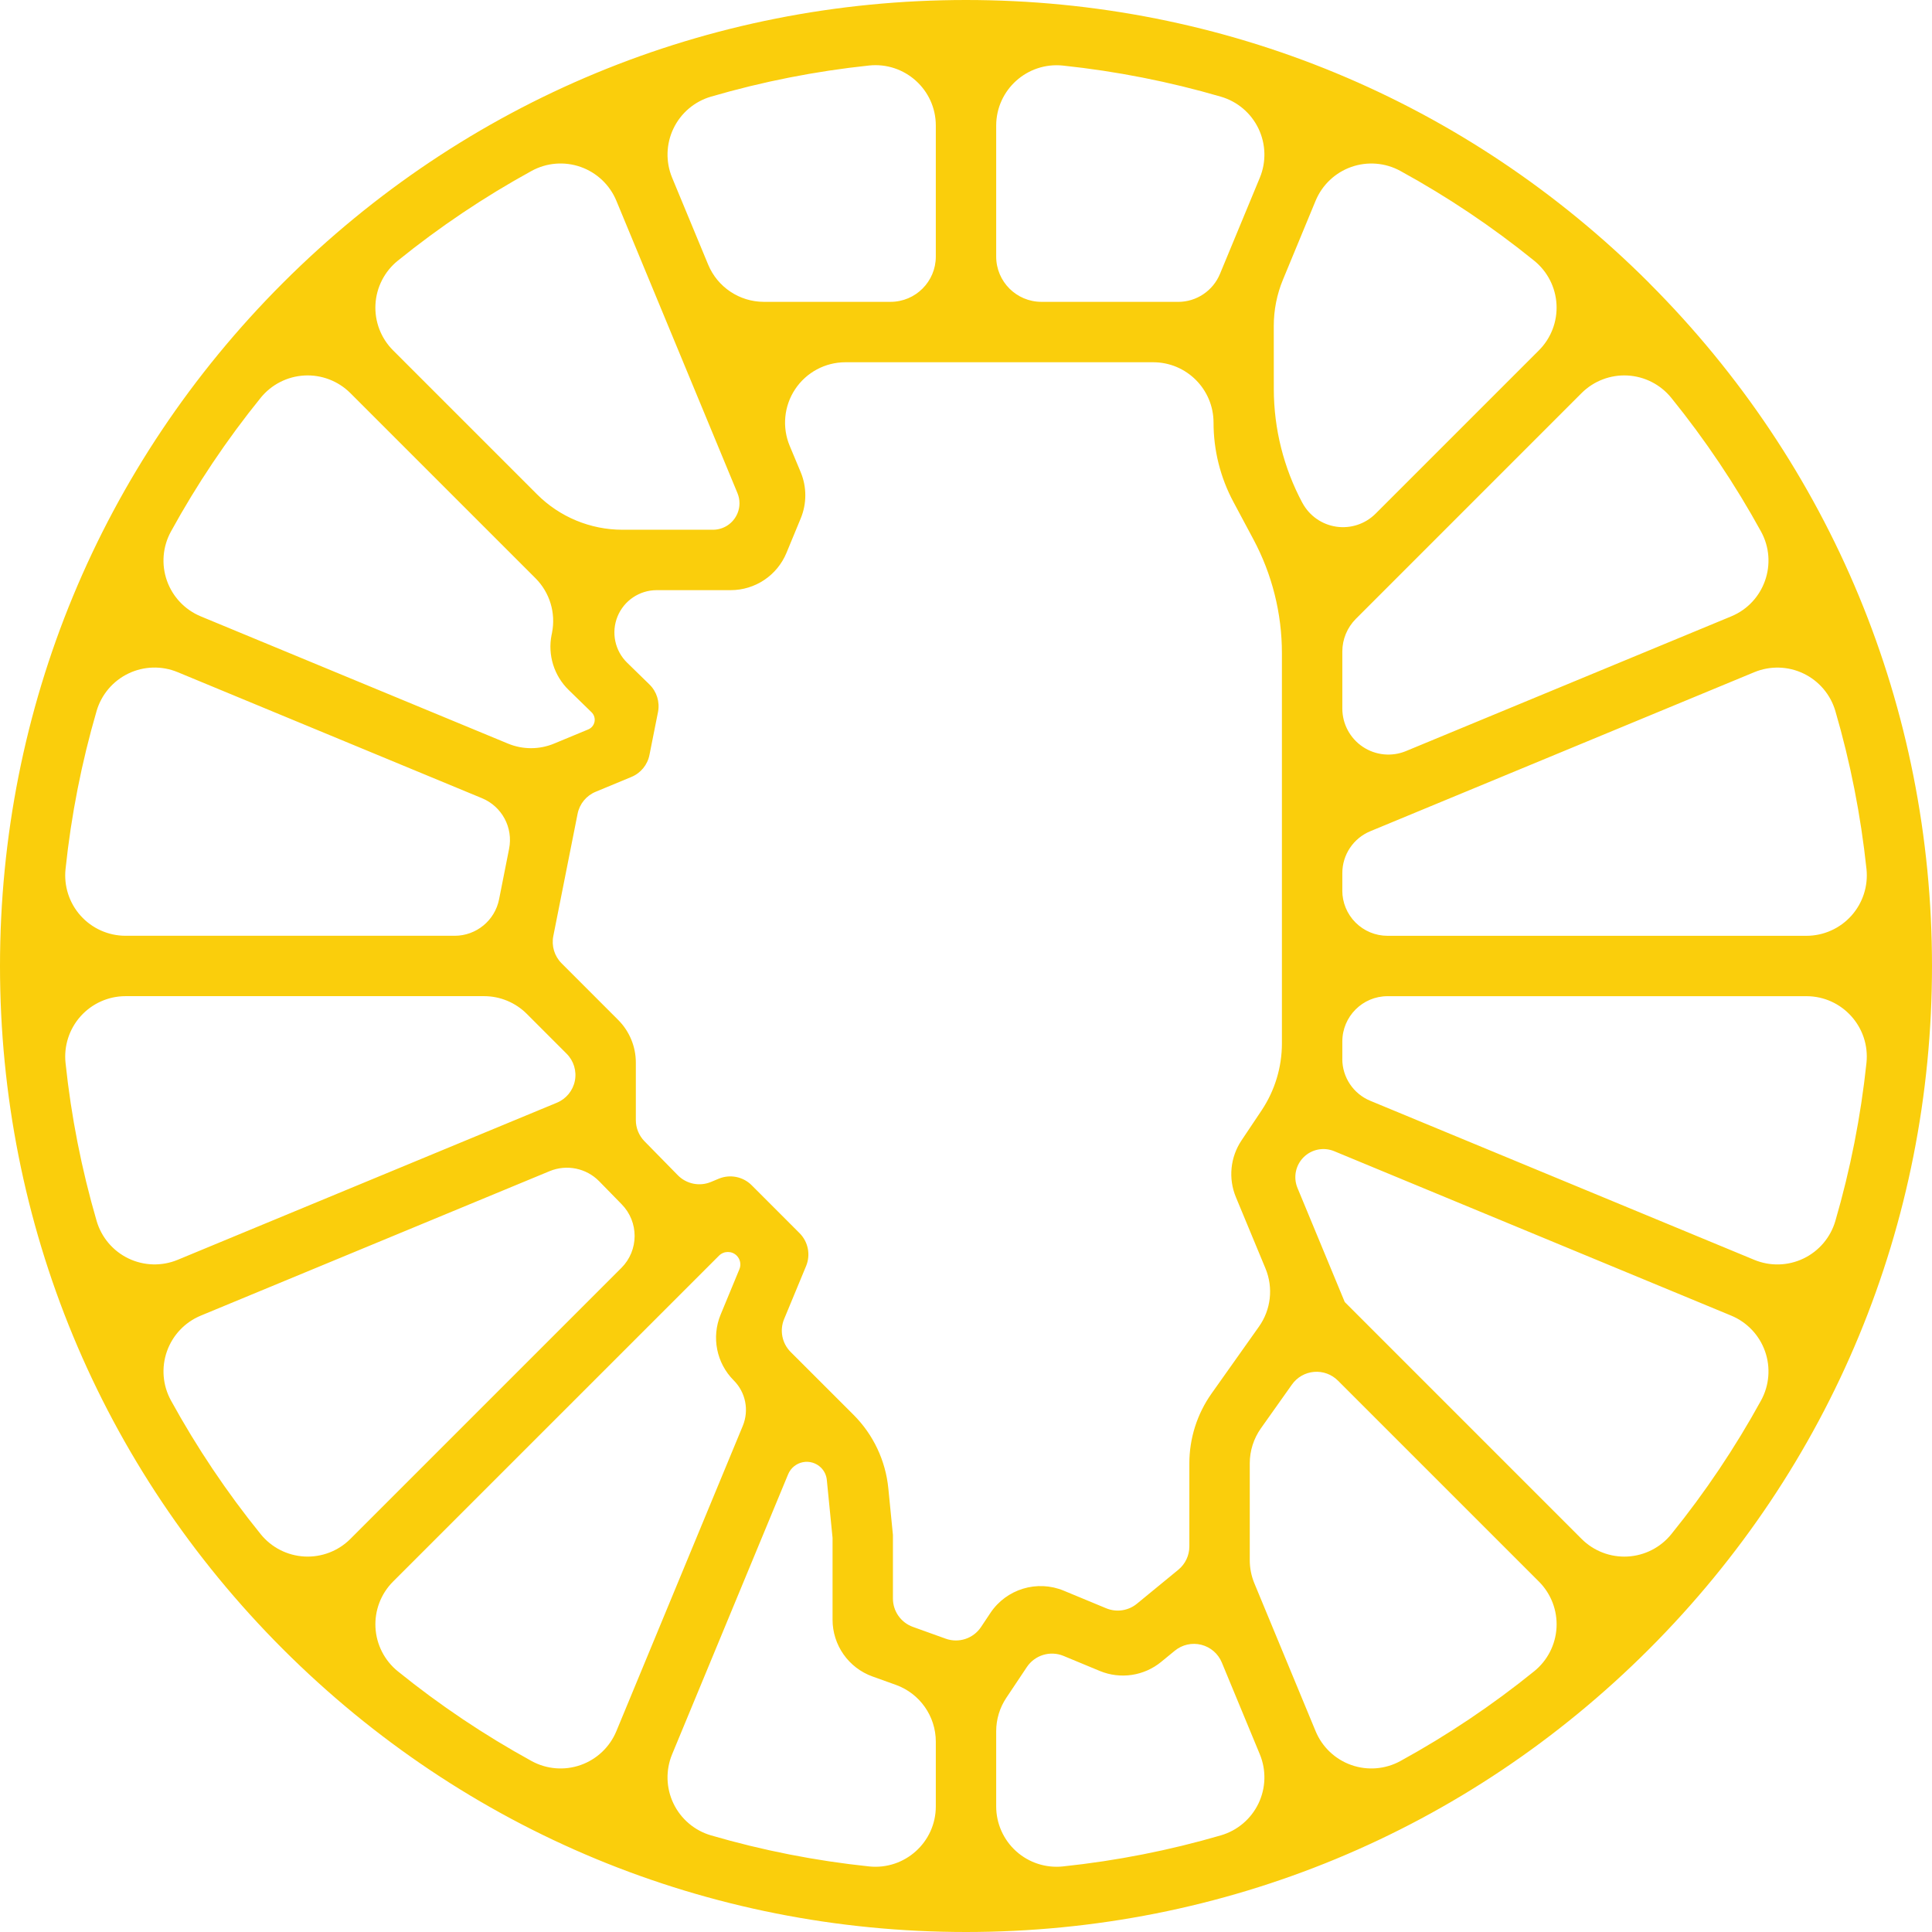
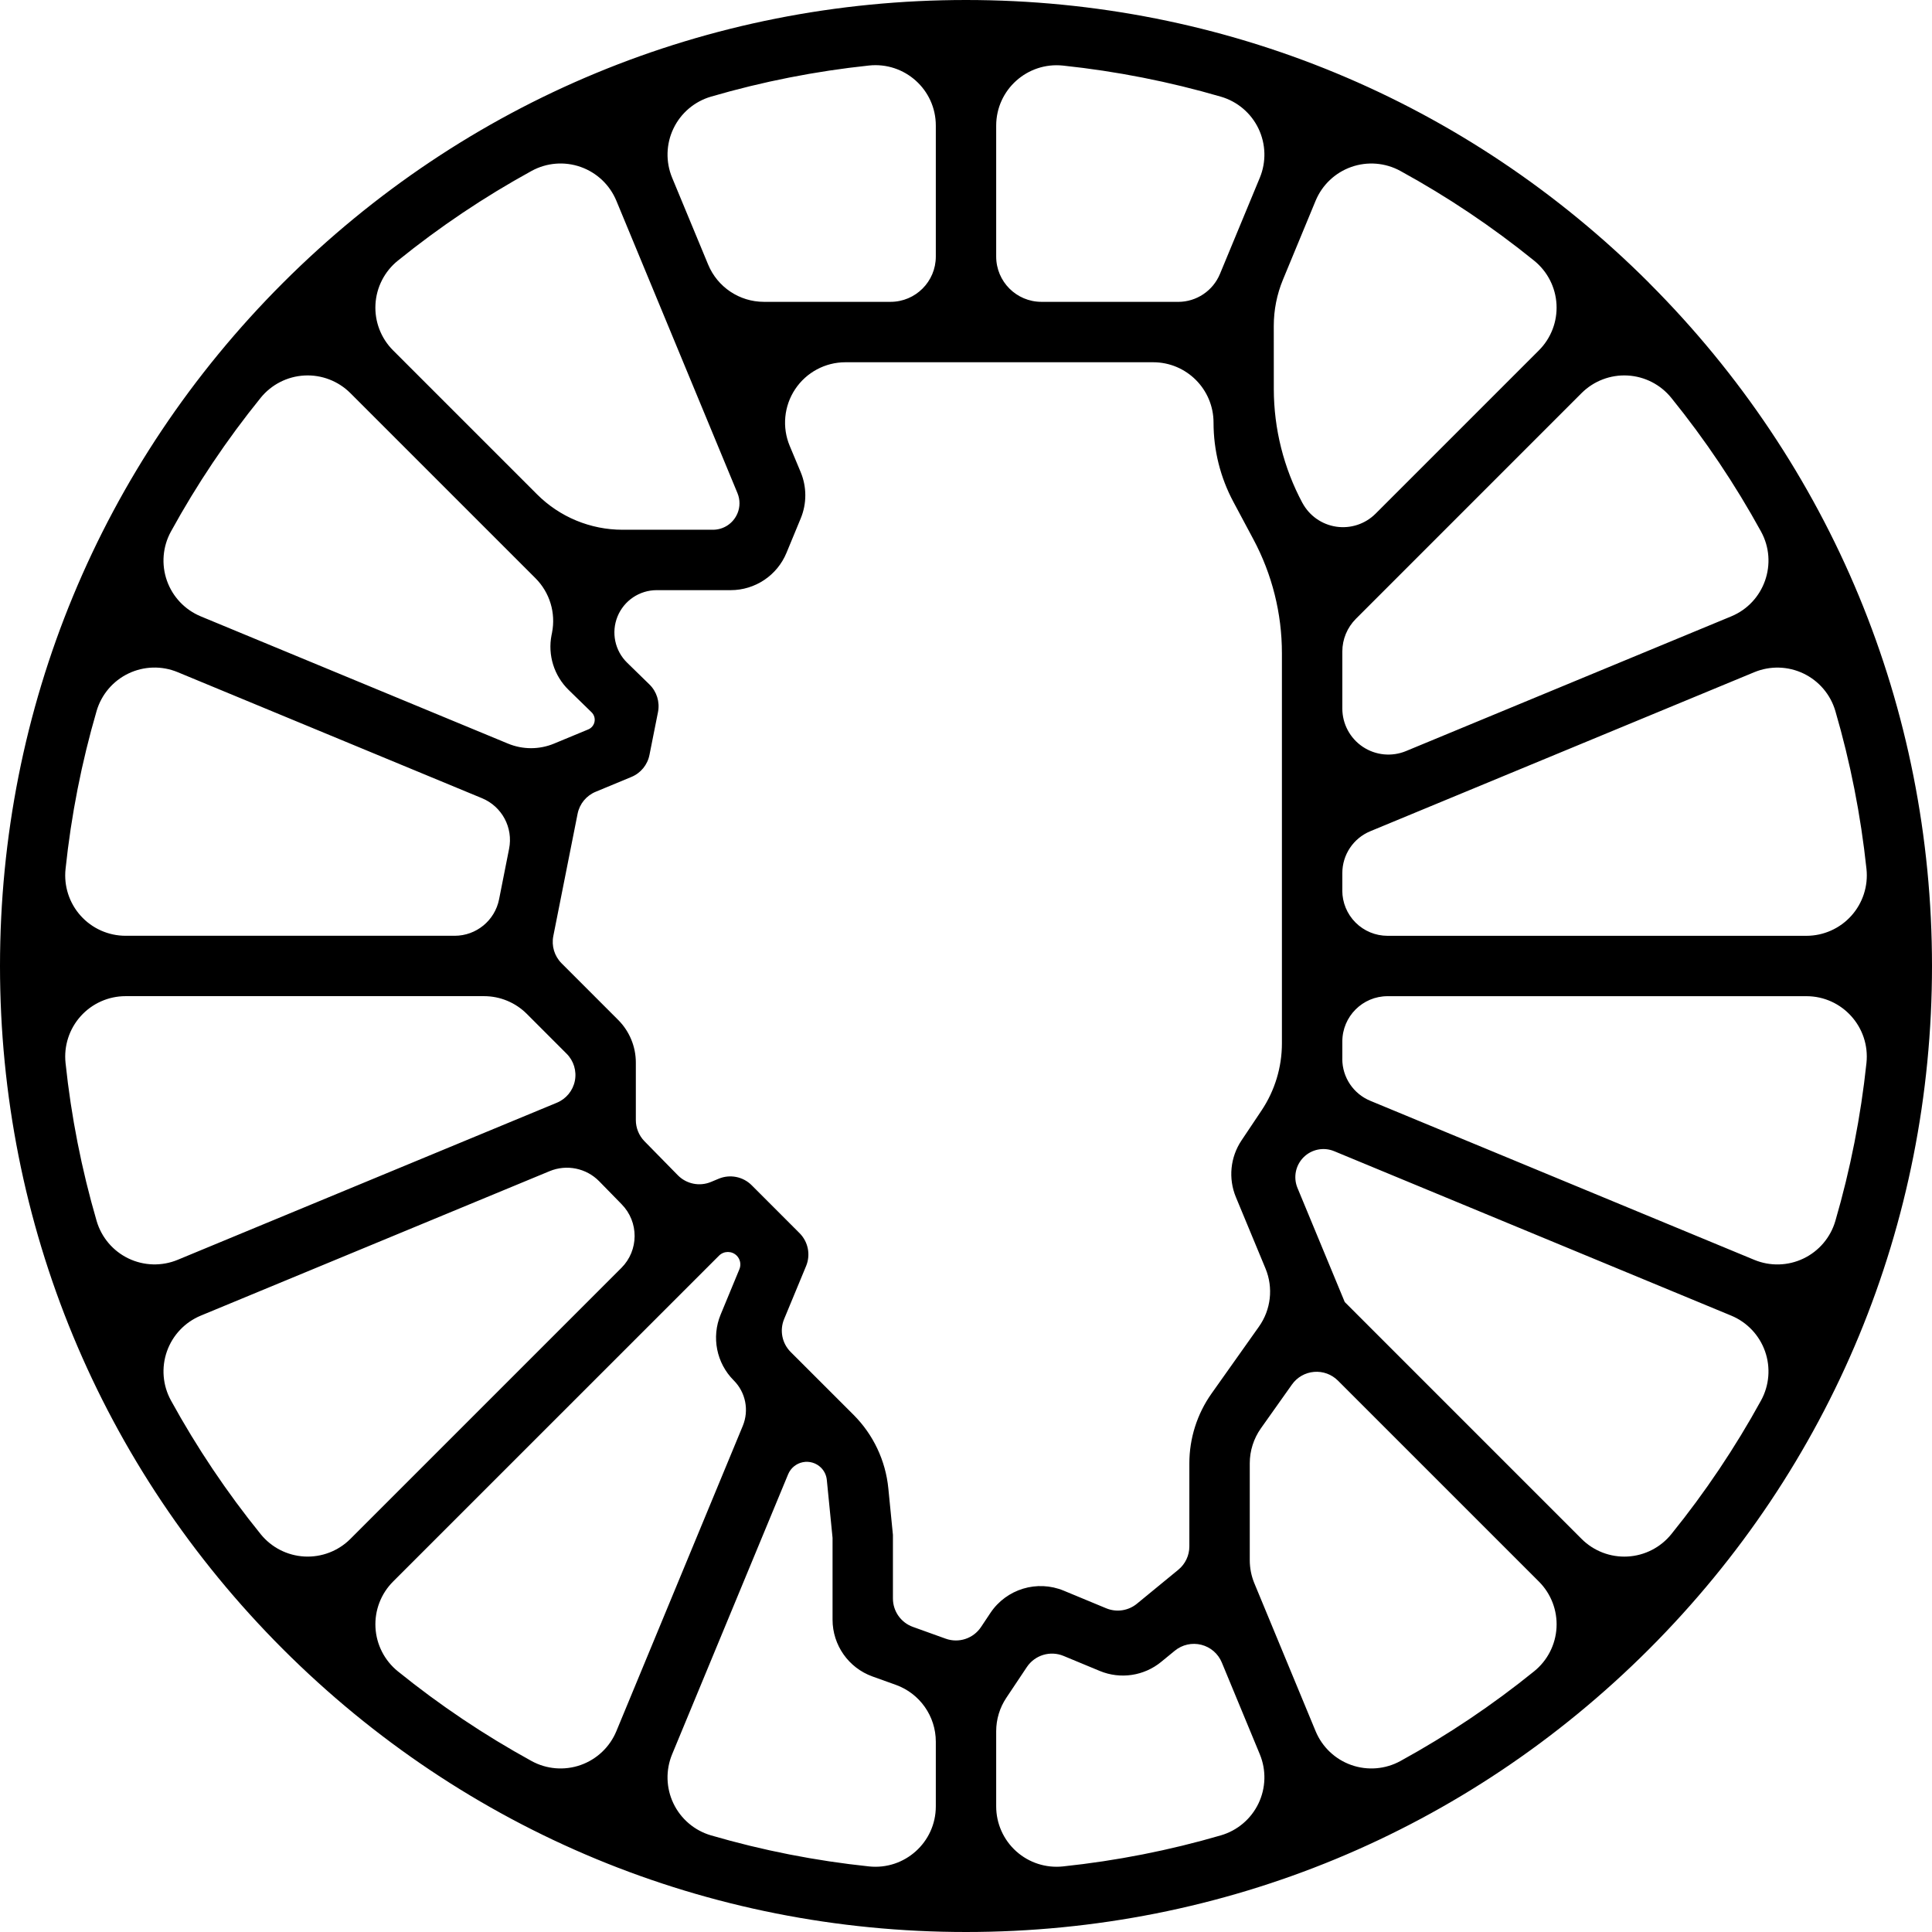
<svg xmlns="http://www.w3.org/2000/svg" width="56" height="56" viewBox="0 0 56 56">
-   <path fill="#FACE0C" d="M5.82 38.134l10.11-4.187a1.31 1.31 0 0 1 1.438.293l.65.665a1.31 1.31 0 0 1-.007 1.846l-7.856 7.856a1.751 1.751 0 0 1-2.6-.14 26.218 26.218 0 0 1-2.6-3.874 1.75 1.75 0 0 1 .865-2.459zm44.36-20.268l-9.426 3.904a1.335 1.335 0 0 1-1.846-1.233v-1.654c0-.354.142-.694.392-.945l6.544-6.545a1.752 1.752 0 0 1 2.6.14 26.178 26.178 0 0 1 2.601 3.875c.5.913.097 2.06-.865 2.458zm-11.272 7.947v-.507c0-.531.32-1.009.81-1.212l11.131-4.61a1.75 1.75 0 0 1 2.35 1.126c.434 1.486.736 3.017.902 4.579a1.752 1.752 0 0 1-1.74 1.936H40.22a1.312 1.312 0 0 1-1.313-1.313zm0 4.881v-.506c0-.725.588-1.313 1.312-1.313h12.14c1.04 0 1.85.903 1.74 1.937a26.254 26.254 0 0 1-.902 4.58 1.75 1.75 0 0 1-2.35 1.125l-11.13-4.61a1.313 1.313 0 0 1-.811-1.213zm.07 7.046l-1.37-3.307a.815.815 0 0 1 1.065-1.065l11.507 4.766a1.751 1.751 0 0 1 .865 2.459 26.224 26.224 0 0 1-2.6 3.874 1.751 1.751 0 0 1-2.601.14l-6.866-6.867zm-2.753 7.483v-2.808c0-.362.113-.717.322-1.013l.901-1.271a.875.875 0 0 1 1.333-.113l5.826 5.826a1.75 1.75 0 0 1-.14 2.6 26.14 26.14 0 0 1-3.875 2.6 1.75 1.75 0 0 1-2.458-.864l-1.776-4.288a1.753 1.753 0 0 1-.133-.67zM29.17 49.21l.594-.89a.876.876 0 0 1 1.062-.323l1.053.437a1.75 1.75 0 0 0 1.78-.265l.393-.322a.874.874 0 0 1 1.363.342l1.101 2.659a1.75 1.75 0 0 1-1.126 2.35 26.097 26.097 0 0 1-4.578.901 1.75 1.75 0 0 1-1.937-1.74v-2.177c0-.346.102-.684.295-.972zm-5.372-6.668a.58.58 0 0 1 .168.357l.166 1.676v2.371a1.75 1.75 0 0 0 1.156 1.647l.68.244c.693.25 1.157.908 1.157 1.647v1.875c0 1.04-.903 1.85-1.937 1.74a26.091 26.091 0 0 1-4.58-.9 1.751 1.751 0 0 1-1.126-2.351l3.363-8.117a.585.585 0 0 1 .953-.189zm-2.444-6.147c.103.103.134.26.078.394l-.544 1.315a1.75 1.75 0 0 0 .379 1.907c.347.346.45.868.262 1.321l-3.663 8.846a1.75 1.75 0 0 1-2.459.866 26.232 26.232 0 0 1-3.875-2.6 1.752 1.752 0 0 1-.139-2.601l9.449-9.448a.363.363 0 0 1 .512 0zm-6.085-7.008l1.155 1.156a.87.87 0 0 1-.283 1.42l-10.99 4.553a1.75 1.75 0 0 1-2.35-1.126 26.091 26.091 0 0 1-.901-4.579 1.751 1.751 0 0 1 1.74-1.937h10.391c.464 0 .91.185 1.238.513zm-.513-4.783l-.29 1.463a1.313 1.313 0 0 1-1.288 1.057H3.64a1.75 1.75 0 0 1-1.74-1.936c.164-1.562.467-3.093.9-4.58a1.75 1.75 0 0 1 2.35-1.125l8.82 3.653c.58.24.909.854.786 1.468zm1.246-6.268l-.015.071a1.75 1.75 0 0 0 .496 1.592l.663.646a.303.303 0 0 1-.096.498l-.989.41c-.427.178-.91.178-1.338 0L5.82 17.866a1.75 1.75 0 0 1-.866-2.458 26.173 26.173 0 0 1 2.6-3.875 1.752 1.752 0 0 1 2.6-.14l5.368 5.368a1.75 1.75 0 0 1 .479 1.576zm5.373-3.455a.767.767 0 0 1-.708.474h-2.625a3.5 3.5 0 0 1-2.474-1.025l-4.175-4.175a1.75 1.75 0 0 1 .139-2.6 26.164 26.164 0 0 1 3.875-2.6 1.75 1.75 0 0 1 2.459.865l3.51 8.474a.767.767 0 0 1 0 .587zm4.438-6.132h-3.671a1.75 1.75 0 0 1-1.616-1.08l-1.044-2.518a1.75 1.75 0 0 1 1.127-2.35 26.173 26.173 0 0 1 4.579-.902c1.034-.11 1.937.7 1.937 1.74v3.797c0 .726-.588 1.313-1.313 1.313zm8.336 0h-3.962a1.312 1.312 0 0 1-1.312-1.313V3.642c0-1.04.902-1.85 1.937-1.741a26.18 26.18 0 0 1 4.578.902 1.75 1.75 0 0 1 1.126 2.35L35.361 7.94c-.203.49-.681.81-1.212.81zm3.601 5.827a7.016 7.016 0 0 1-.828-3.295l-.001-1.834c0-.46.09-.917.267-1.343l.945-2.284a1.75 1.75 0 0 1 2.458-.865 26.073 26.073 0 0 1 3.876 2.6 1.75 1.75 0 0 1 .139 2.6l-4.735 4.735a1.335 1.335 0 0 1-2.12-.314zM19.647 34.065l-.967-.986a.878.878 0 0 1-.25-.614v-1.667c0-.463-.185-.909-.514-1.237l-1.638-1.639a.876.876 0 0 1-.24-.79l.704-3.545a.873.873 0 0 1 .524-.637l1.036-.43a.873.873 0 0 0 .523-.638l.248-1.245a.88.88 0 0 0-.248-.797l-.644-.628a1.226 1.226 0 0 1 .855-2.106h2.143a1.75 1.75 0 0 0 1.617-1.08l.413-.999a1.75 1.75 0 0 0-.002-1.345l-.316-.756a1.75 1.75 0 0 1 1.614-2.426h8.92c.966 0 1.75.783 1.75 1.75 0 .802.197 1.59.576 2.298l.578 1.082a7 7 0 0 1 .828 3.302v11.31a3.5 3.5 0 0 1-.59 1.945l-.582.87a1.75 1.75 0 0 0-.162 1.643l.859 2.07a1.753 1.753 0 0 1-.19 1.682l-1.374 1.939a3.506 3.506 0 0 0-.644 2.024v2.409c0 .261-.117.51-.32.676l-1.2.985a.875.875 0 0 1-.89.132l-1.23-.51a1.75 1.75 0 0 0-2.126.644l-.273.41a.875.875 0 0 1-1.024.337l-.951-.342a.874.874 0 0 1-.578-.824V44.49l-.133-1.347a3.5 3.5 0 0 0-1.008-2.133l-1.823-1.822a.875.875 0 0 1-.19-.954l.637-1.537a.875.875 0 0 0-.19-.954l-1.387-1.388a.876.876 0 0 0-.954-.19l-.228.095a.875.875 0 0 1-.959-.195zM47.8 8.2C42.51 2.913 35.479 0 28 0 20.52 0 13.489 2.913 8.2 8.201 2.912 13.49 0 20.521 0 28c0 7.48 2.912 14.51 8.2 19.8C13.49 53.088 20.52 56 28 56c7.479 0 14.51-2.912 19.799-8.2C53.087 42.51 56 35.48 56 28c0-7.479-2.913-14.51-8.201-19.799z" />
+   <path d="M5.82 38.134l10.11-4.187a1.31 1.31 0 0 1 1.438.293l.65.665a1.31 1.31 0 0 1-.007 1.846l-7.856 7.856a1.751 1.751 0 0 1-2.6-.14 26.218 26.218 0 0 1-2.6-3.874 1.75 1.75 0 0 1 .865-2.459zm44.36-20.268l-9.426 3.904a1.335 1.335 0 0 1-1.846-1.233v-1.654c0-.354.142-.694.392-.945l6.544-6.545a1.752 1.752 0 0 1 2.6.14 26.178 26.178 0 0 1 2.601 3.875c.5.913.097 2.06-.865 2.458zm-11.272 7.947v-.507c0-.531.32-1.009.81-1.212l11.131-4.61a1.75 1.75 0 0 1 2.35 1.126c.434 1.486.736 3.017.902 4.579a1.752 1.752 0 0 1-1.74 1.936H40.22a1.312 1.312 0 0 1-1.313-1.313zm0 4.881v-.506c0-.725.588-1.313 1.312-1.313h12.14c1.04 0 1.85.903 1.74 1.937a26.254 26.254 0 0 1-.902 4.58 1.75 1.75 0 0 1-2.35 1.125l-11.13-4.61a1.313 1.313 0 0 1-.811-1.213zm.07 7.046l-1.37-3.307a.815.815 0 0 1 1.065-1.065l11.507 4.766a1.751 1.751 0 0 1 .865 2.459 26.224 26.224 0 0 1-2.6 3.874 1.751 1.751 0 0 1-2.601.14l-6.866-6.867zm-2.753 7.483v-2.808c0-.362.113-.717.322-1.013l.901-1.271a.875.875 0 0 1 1.333-.113l5.826 5.826a1.75 1.75 0 0 1-.14 2.6 26.14 26.14 0 0 1-3.875 2.6 1.75 1.75 0 0 1-2.458-.864l-1.776-4.288a1.753 1.753 0 0 1-.133-.67zM29.17 49.21l.594-.89a.876.876 0 0 1 1.062-.323l1.053.437a1.75 1.75 0 0 0 1.78-.265l.393-.322a.874.874 0 0 1 1.363.342l1.101 2.659a1.75 1.75 0 0 1-1.126 2.35 26.097 26.097 0 0 1-4.578.901 1.75 1.75 0 0 1-1.937-1.74v-2.177c0-.346.102-.684.295-.972zm-5.372-6.668a.58.58 0 0 1 .168.357l.166 1.676v2.371a1.75 1.75 0 0 0 1.156 1.647l.68.244c.693.25 1.157.908 1.157 1.647v1.875c0 1.04-.903 1.85-1.937 1.74a26.091 26.091 0 0 1-4.58-.9 1.751 1.751 0 0 1-1.126-2.351l3.363-8.117a.585.585 0 0 1 .953-.189zm-2.444-6.147c.103.103.134.26.078.394l-.544 1.315a1.75 1.75 0 0 0 .379 1.907c.347.346.45.868.262 1.321l-3.663 8.846a1.75 1.75 0 0 1-2.459.866 26.232 26.232 0 0 1-3.875-2.6 1.752 1.752 0 0 1-.139-2.601l9.449-9.448a.363.363 0 0 1 .512 0zm-6.085-7.008l1.155 1.156a.87.87 0 0 1-.283 1.42l-10.99 4.553a1.75 1.75 0 0 1-2.35-1.126 26.091 26.091 0 0 1-.901-4.579 1.751 1.751 0 0 1 1.74-1.937h10.391c.464 0 .91.185 1.238.513zm-.513-4.783l-.29 1.463a1.313 1.313 0 0 1-1.288 1.057H3.64a1.75 1.75 0 0 1-1.74-1.936c.164-1.562.467-3.093.9-4.58a1.75 1.75 0 0 1 2.35-1.125l8.82 3.653c.58.24.909.854.786 1.468zm1.246-6.268l-.015.071a1.75 1.75 0 0 0 .496 1.592l.663.646a.303.303 0 0 1-.096.498l-.989.41c-.427.178-.91.178-1.338 0L5.82 17.866a1.75 1.75 0 0 1-.866-2.458 26.173 26.173 0 0 1 2.6-3.875 1.752 1.752 0 0 1 2.6-.14l5.368 5.368a1.75 1.75 0 0 1 .479 1.576zm5.373-3.455a.767.767 0 0 1-.708.474h-2.625a3.5 3.5 0 0 1-2.474-1.025l-4.175-4.175a1.75 1.75 0 0 1 .139-2.6 26.164 26.164 0 0 1 3.875-2.6 1.75 1.75 0 0 1 2.459.865l3.51 8.474a.767.767 0 0 1 0 .587zm4.438-6.132h-3.671a1.75 1.75 0 0 1-1.616-1.08l-1.044-2.518a1.75 1.75 0 0 1 1.127-2.35 26.173 26.173 0 0 1 4.579-.902c1.034-.11 1.937.7 1.937 1.74v3.797c0 .726-.588 1.313-1.313 1.313zm8.336 0h-3.962a1.312 1.312 0 0 1-1.312-1.313V3.642c0-1.04.902-1.85 1.937-1.741a26.18 26.18 0 0 1 4.578.902 1.75 1.75 0 0 1 1.126 2.35L35.361 7.94c-.203.49-.681.81-1.212.81zm3.601 5.827a7.016 7.016 0 0 1-.828-3.295l-.001-1.834c0-.46.09-.917.267-1.343l.945-2.284a1.75 1.75 0 0 1 2.458-.865 26.073 26.073 0 0 1 3.876 2.6 1.75 1.75 0 0 1 .139 2.6l-4.735 4.735a1.335 1.335 0 0 1-2.12-.314zM19.647 34.065l-.967-.986a.878.878 0 0 1-.25-.614v-1.667c0-.463-.185-.909-.514-1.237l-1.638-1.639a.876.876 0 0 1-.24-.79l.704-3.545a.873.873 0 0 1 .524-.637l1.036-.43a.873.873 0 0 0 .523-.638l.248-1.245a.88.88 0 0 0-.248-.797l-.644-.628a1.226 1.226 0 0 1 .855-2.106h2.143a1.75 1.75 0 0 0 1.617-1.08l.413-.999a1.75 1.75 0 0 0-.002-1.345l-.316-.756a1.75 1.75 0 0 1 1.614-2.426h8.92c.966 0 1.75.783 1.75 1.75 0 .802.197 1.59.576 2.298l.578 1.082a7 7 0 0 1 .828 3.302v11.31a3.5 3.5 0 0 1-.59 1.945l-.582.87a1.75 1.75 0 0 0-.162 1.643l.859 2.07a1.753 1.753 0 0 1-.19 1.682l-1.374 1.939a3.506 3.506 0 0 0-.644 2.024v2.409c0 .261-.117.51-.32.676l-1.2.985a.875.875 0 0 1-.89.132l-1.23-.51a1.75 1.75 0 0 0-2.126.644l-.273.41a.875.875 0 0 1-1.024.337l-.951-.342a.874.874 0 0 1-.578-.824V44.49l-.133-1.347a3.5 3.5 0 0 0-1.008-2.133l-1.823-1.822a.875.875 0 0 1-.19-.954l.637-1.537a.875.875 0 0 0-.19-.954l-1.387-1.388a.876.876 0 0 0-.954-.19l-.228.095a.875.875 0 0 1-.959-.195zM47.8 8.2C42.51 2.913 35.479 0 28 0 20.52 0 13.489 2.913 8.2 8.201 2.912 13.49 0 20.521 0 28c0 7.48 2.912 14.51 8.2 19.8C13.49 53.088 20.52 56 28 56c7.479 0 14.51-2.912 19.799-8.2C53.087 42.51 56 35.48 56 28c0-7.479-2.913-14.51-8.201-19.799z" />
</svg>
